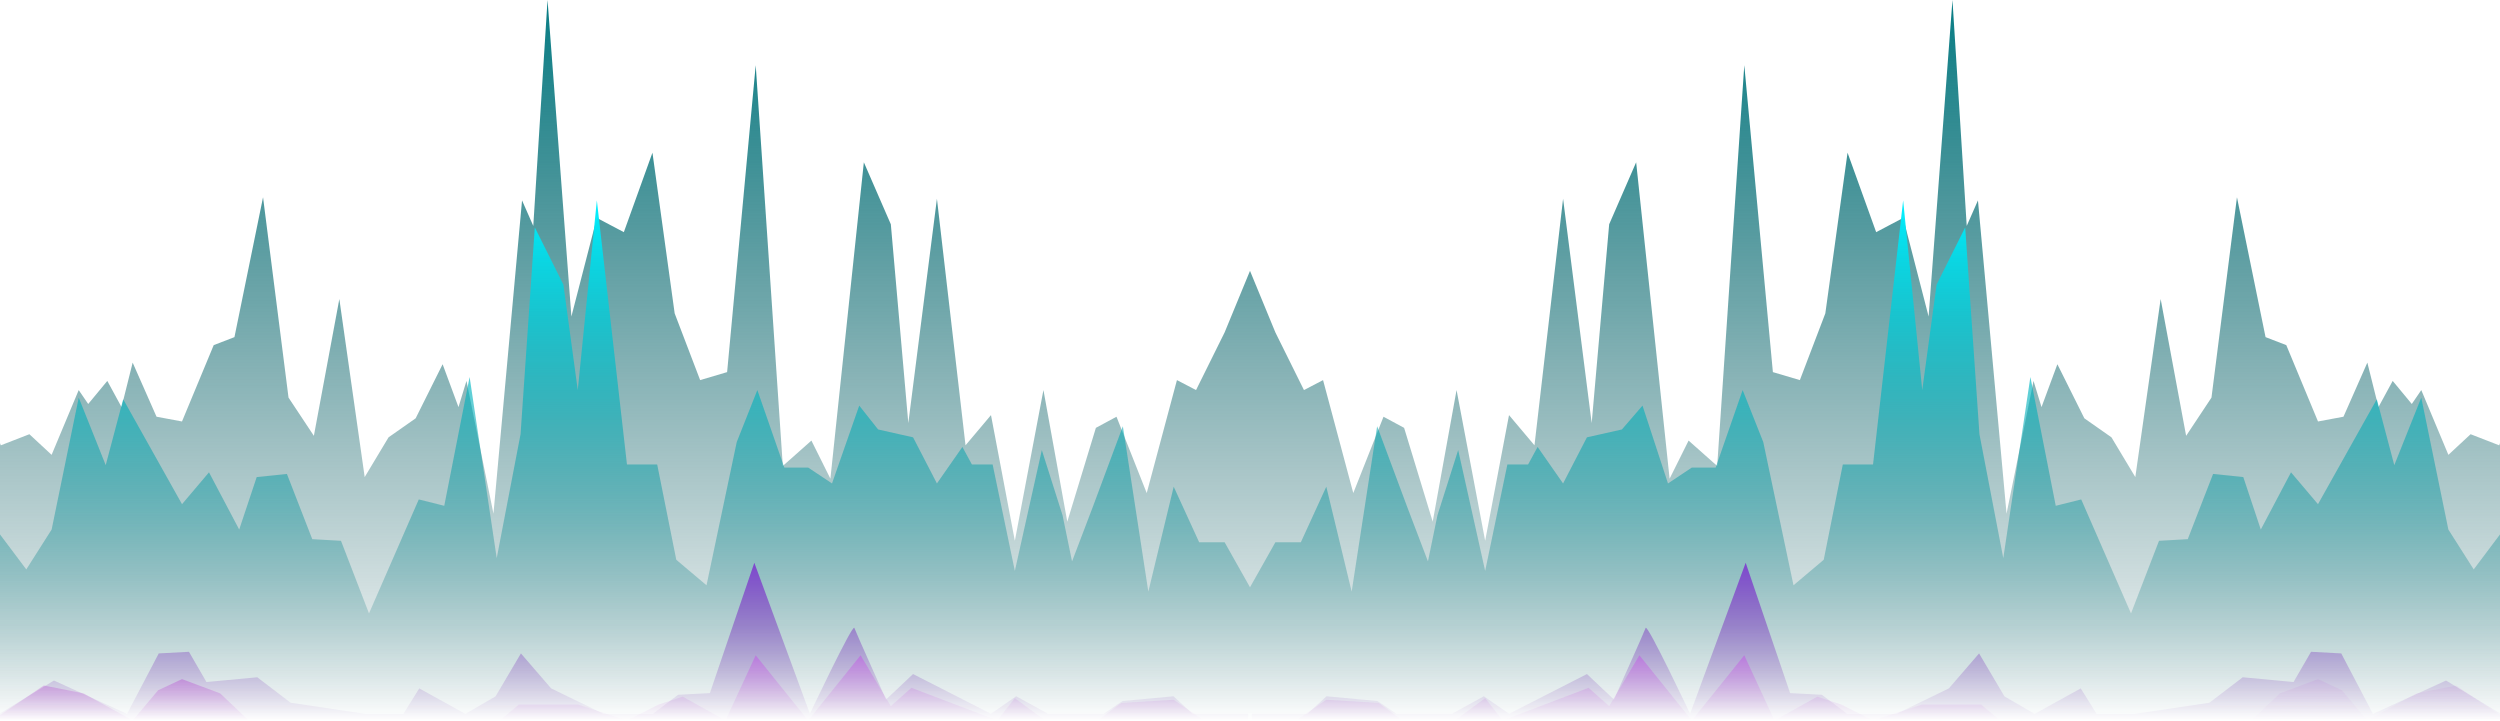
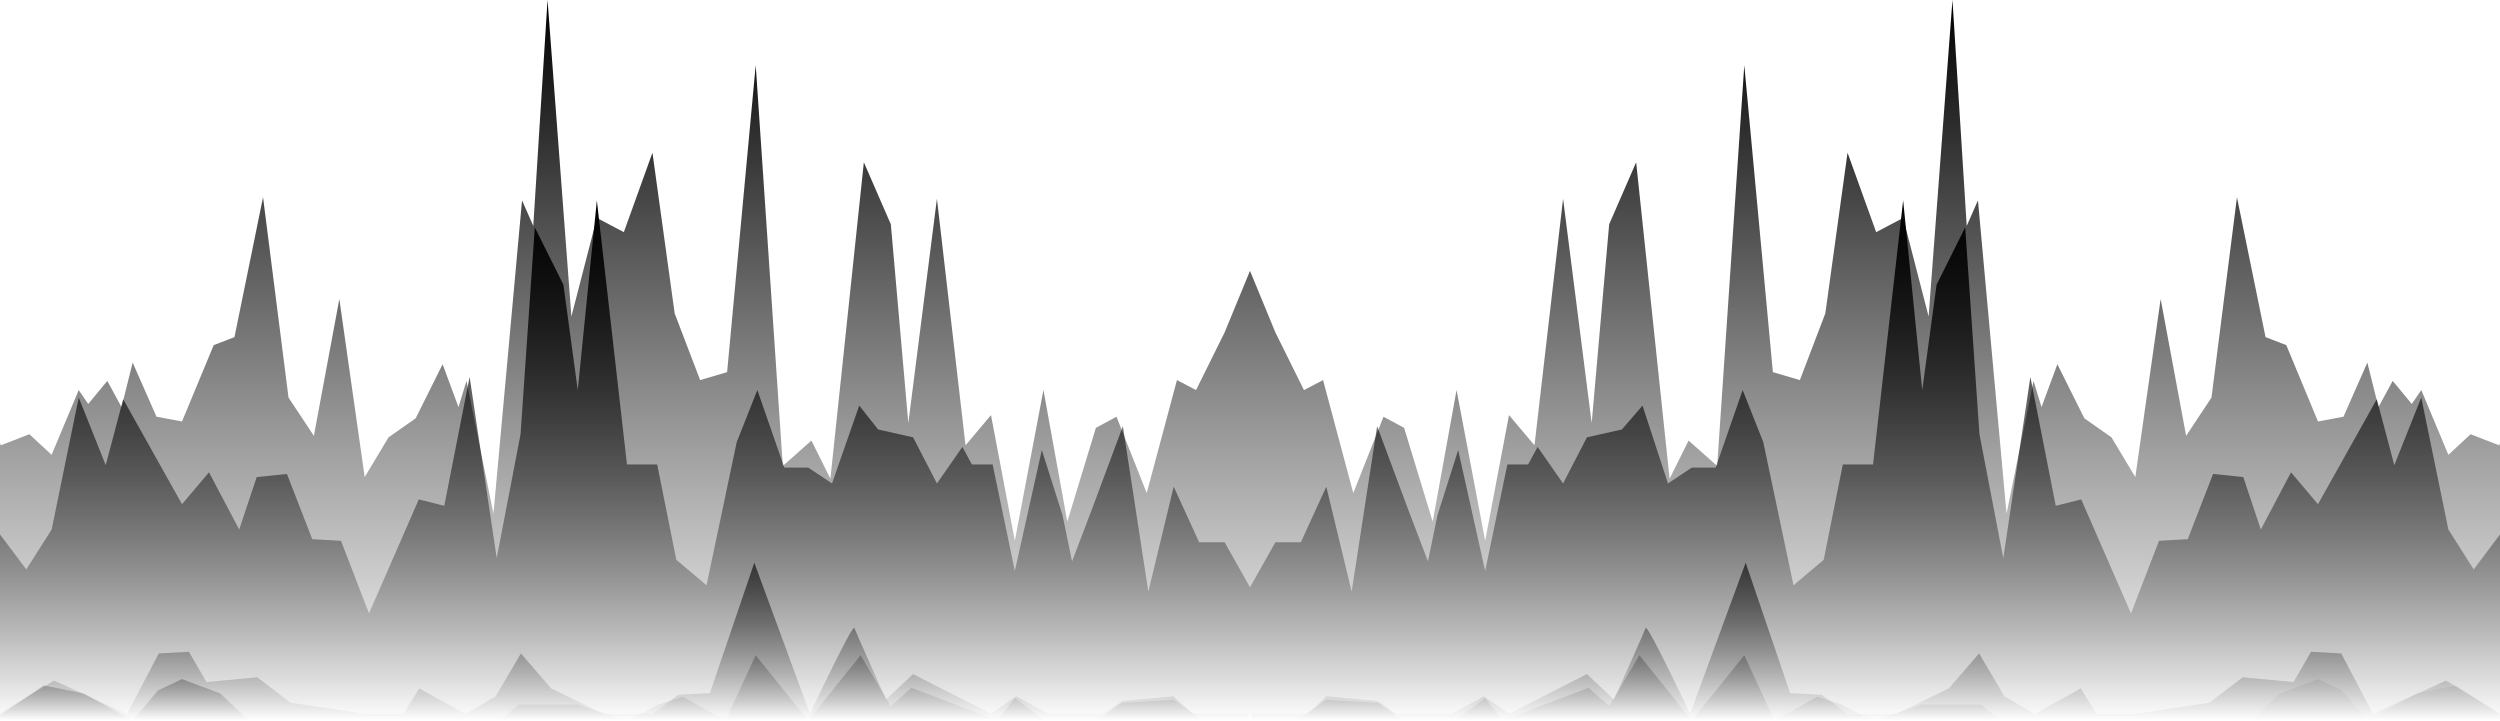
<svg xmlns="http://www.w3.org/2000/svg" viewBox="0 0 1440 415" fill="none">
  <path d="M0 415v-69.67l31.14-78.74 15.54 61.4 12.8-33.04 11.95 13.75 34.74 69.66 12.8-11 17.41-284.88L152 361.8l10.07.94 14.6 33.9 19.28-26.56 15.54-16.48 14.67 49.44 14.6-26.55 13.74 12.8 15.54-13.74 12.88 24.76 17.33-39.37 16.48 26.56h14.67l14.67-30.23 15.54-87.02 13.74 106.24L390 309.63l32.95 78.81 19.2-5.54 7.34-21.08 16.47-279.34 14.67 269.26 15.54-84.22 11.88 13.75h18.33l17.41-32.56 12.47-224.89 15.88 189.65 12.8 80.61 16.54-11.94 13.67-119.05 14.67 117.25 17.41-6.41 11.87-99.9 8.27 45.38 8.87-68.26 9.2 68.26 5.2-43.5 29.82 80.6 16.47-6.4 12.8 11.88 15.61-37.3 5.47 8 11-13.28 8.2 15.08 6.4-25.62 13.75 31.16 14.67 2.74 18.27-43.98 11.94-4.6 16.47-80.55 14.68 115.38 14.6 22.02 14.67-78.8 14.6 102.56 13.75-22.9 15.6-10.94 15.54-31.16 9.14 24.7 4.6-15.09 15.54 76.47 16.47-180.44 6.47 14.69L1035.38 0l13.74 182.3 14.67-56.78 15.54 8.2 16.48-45.77 12.8 92.56 14.67 38.43 15.54-4.6 16.47-176.77 15.61 230.82 16.47-14.61 10.94 21.95 19.27-182.24 15.54 35.7 10.07 114.51 16.48-129.19 16.47 142 14.67-17.41 13.74 72.4 16.47-86.82 13.74 75.8 16.47-54.04 11.87-6.4 17.41 43.97 17.41-65.07 11 5.74 16.47-33.23L1440 156v259H0z" transform="translate(-720)" fill="url(#paint0_linear)" />
  <path d="M0 260.12l15.54-54.92 30.21 27.5h16.47l16.54 17.34 13.67-8.2 11 25.62 34.82-10.08 11.87-11.01v21.09l13.74-4.54 17.4 32.96 13.75-35.76 21.07 5.54 11.87 21.02 10.07-19.22 16.47 3.67 11.94-4.6 21.01 19.28 11.94-22.89 15.54 9.14h13.73l15.54-12.81 16.48-45.84 15.6 47.64 13.74-55.85 12.8 45.3 17.95 21.56 13.2-54.98 17.94 13.74 13.07-39.57 15.67 23.09 1.34 41.24 14.94-41.17 15.74 19.15 28.4-65L553.88 9.14l15.54 160.29 12.8 29.36 19.28 8.2 14.6-91.55 14.68 96.16 14.6-26.56 20.14-83.34 11 90.68 11.01-98.02L720 192.38l15.14 20.16 14.6-22.96 15.61-76 15.54 38.9 10.07-37.97 33.88 60.46 15.54-18.35 17.4 32.96 10.08-30.23 17.4-1.8 14.6 37.57 16.55.94 16.13 41.84 28.68-65.67 14.67 3.67 14.61-74.2 15.61 104.36 13.73-71.4 8.21-119.11 16.47 32.96 8.27 60.73 11-109.24 17.34 152.08h17.41l11 54.92 17.41 14.68 17.41-82.48 11.87-29.96 15.54 44.64h13.74l13.73 9.14 15.68-44.84 10.87 13.75 20.14 4.53 13.74 26.56 14.67-21.02 5.47 10.08h11.94l12.8 61.32 15.54-69.6 11.94 37.57 5.47 26.56 11.87-31.16 17.4-46.71 14.67 95.29 14.61-60.46 14.67 32.03h14.67l14.61 25.92v76.72H0v-39.44z" transform="translate(-720 115.44)" fill="url(#paint1_linear)" />
  <path d="M0 142L100.64 0l17.4 131L151 142h13.74l41.15-52.18 15.53 44.91 45.29 7.34 31.54-19.22 42.09 19.22 18.27-34.83 17.4-.94 10.08 17.42 29.27-2.74 19.21 14.68 43.02 6.41h21.94l9.13-14.68 26.55 14.68 17.4-10.08 14.61-24.75 17.4 20.15 30.22 14.68h28.34l14.6-11.01 18.28-.94L701.66 55 733.67 142s24.68-52.18 25.61-49.44c.94 2.73 18.27 41.23 18.27 41.23l15.54-14.67L837.91 142l14.6-10.07L870.8 142h32.01l11-7.34 29.28-2.73 11 10.07h32.02v3.8H0V142z" transform="translate(-267.17 269.13)" fill="url(#paint2_linear)" />
  <path d="M0 91.62L15.54 0l12.8 79.68 43.02 8.27 46.68-16.48 15.61 16.48 40.75 3.67 29.74-20.15L227.02 76l28.34 15.61 14.67-17.42 13.74-6.4 21.94 8.2 16.48 15.62H0z" transform="translate(-178.93 323.38)" fill="url(#paint3_linear)" />
  <path d="M0 37.57l11-9.2h33.88l28.35 9.2 18.34-9.2 13.74-4.55 24.67 13.75L147.38 0l30.22 37.57L207.8 0l17.4 29.3 11.88-10.55 49.48 18.82 10.07-12.88 17.41 12.88h30.21l13.67-10.08 30.21-1.87 17.41 11.95H0z" transform="translate(287.9 377.43)" fill="url(#paint4_linear)" />
  <path d="M0 415v-69.67l31.14-78.74 15.54 61.4 12.8-33.04 11.95 13.75 34.74 69.66 12.8-11 17.41-284.88L152 361.8l10.07.94 14.6 33.9 19.28-26.56 15.54-16.48 14.67 49.44 14.6-26.55 13.74 12.8 15.54-13.74 12.88 24.76 17.33-39.37 16.48 26.56h14.67l14.67-30.23 15.54-87.02 13.74 106.24L390 309.63l32.95 78.81 19.2-5.54 7.34-21.08 16.47-279.34 14.67 269.26 15.54-84.22 11.88 13.75h18.33l17.41-32.56 12.47-224.89 15.88 189.65 12.8 80.61 16.54-11.94 13.67-119.05 14.67 117.25 17.41-6.41 11.87-99.9 8.27 45.38 8.87-68.26 9.2 68.26 5.2-43.5 29.82 80.6 16.47-6.4 12.8 11.88 15.61-37.3 5.47 8 11-13.28 8.2 15.08 6.4-25.62 13.75 31.16 14.67 2.74 18.27-43.98 11.94-4.6 16.47-80.55 14.68 115.38 14.6 22.02 14.67-78.8 14.6 102.56 13.75-22.9 15.6-10.94 15.54-31.16 9.14 24.7 4.6-15.09 15.54 76.47 16.47-180.44 6.47 14.69L1035.38 0l13.74 182.3 14.67-56.78 15.54 8.2 16.48-45.77 12.8 92.56 14.67 38.43 15.54-4.6 16.47-176.77 15.61 230.82 16.47-14.61 10.94 21.95 19.27-182.24 15.54 35.7 10.07 114.51 16.48-129.19 16.47 142 14.67-17.41 13.74 72.4 16.47-86.82 13.74 75.8 16.47-54.04 11.87-6.4 17.41 43.97 17.41-65.07 11 5.74 16.47-33.23L1440 156v259H0z" transform="matrix(-1 0 0 1 2160 0)" fill="url(#paint5_linear)" />
  <path d="M0 260.12l15.54-54.92 30.21 27.5h16.47l16.54 17.34 13.67-8.2 11 25.62 34.82-10.08 11.87-11.01v21.09l13.74-4.54 17.4 32.96 13.75-35.76 21.07 5.54 11.87 21.02 10.07-19.22 16.47 3.67 11.94-4.6 21.01 19.28 11.94-22.89 15.54 9.14h13.73l15.54-12.81 16.48-45.84 15.6 47.64 13.74-55.85 12.8 45.3 17.95 21.56 13.2-54.98 17.94 13.74 13.07-39.57 15.67 23.09 1.34 41.24 14.94-41.17 15.74 19.15 28.4-65L553.88 9.14l15.54 160.29 12.8 29.36 19.28 8.2 14.6-91.55 14.68 96.16 14.6-26.56 20.14-83.34 11 90.68 11.01-98.02L720 192.38l15.14 20.16 14.6-22.96 15.61-76 15.54 38.9 10.07-37.97 33.88 60.46 15.54-18.35 17.4 32.96 10.08-30.23 17.4-1.8 14.6 37.57 16.55.94 16.13 41.84 28.68-65.67 14.67 3.67 14.61-74.2 15.61 104.36 13.73-71.4 8.21-119.11 16.47 32.96 8.27 60.73 11-109.24 17.34 152.08h17.41l11 54.92 17.41 14.68 17.41-82.48 11.87-29.96 15.54 44.64h13.74l13.73 9.14 14.68-44.84 11.87 13.75 20.14 4.53 13.74 26.56 14.67-21.02 5.47 10.08h11.94l12.8 61.32 15.54-69.6 11.94 37.57 5.47 26.56 11.87-31.16 17.4-46.71 14.67 95.29 14.61-60.46 14.67 32.03h14.67l14.61 25.92v76.72H0v-39.44z" transform="matrix(-1 0 0 1 2160 115.44)" fill="url(#paint6_linear)" />
  <path d="M0 142L100.64 0l17.4 131L151 142h13.74l41.15-52.18 15.53 44.91 45.29 7.34 31.54-19.22 42.09 19.22 18.27-34.83 17.4-.94 10.08 17.42 29.27-2.74 19.21 14.68 43.02 6.41h21.94l9.13-14.68 26.55 14.68 17.4-10.08 14.61-24.75 17.4 20.15 30.22 14.68h28.34l14.6-11.01 18.28-.94L701.66 55 733.67 142s24.68-52.18 25.61-49.44c.94 2.73 18.27 41.23 18.27 41.23l15.54-14.67L837.91 142l14.6-10.07L870.8 142h32.01l11-7.34 29.28-2.73 11 10.07h32.02v3.8H0V142z" transform="matrix(-1 0 0 1 1707.17 269.13)" fill="url(#paint7_linear)" />
  <path d="M0 91.62L15.54 0l12.8 79.68 43.02 8.27 46.68-16.48 15.61 16.48 40.75 3.67 29.74-20.15L227.02 76l28.34 15.61 14.67-17.42 13.74-6.4 21.94 8.2 16.48 15.62H0z" transform="matrix(-1 0 0 1 1618.93 323.38)" fill="url(#paint8_linear)" />
  <path d="M0 37.57l11-9.2h33.88l28.35 9.2 18.34-9.2 13.74-4.55 24.67 13.75L147.38 0l30.22 37.57L207.8 0l17.4 29.3 11.88-10.55 49.48 18.82 10.07-12.88 17.41 12.88h30.21l13.67-10.08 30.21-1.87 17.41 11.95H0z" transform="matrix(-1 0 0 1 1152.09 377.43)" fill="url(#paint9_linear)" />
  <defs>
    <linearGradient id="paint0_linear" x2="1" gradientUnits="userSpaceOnUse" gradientTransform="matrix(0 414.999 -1440 0 1440 0)">
-       <stop stop-color="#087D85" />
-       <stop offset="1" stop-color="#03464B" stop-opacity="0" />
+       <stop stopColor="#087D85" />
+       <stop offset="1" stopColor="#03464B" stop-opacity="0" />
    </linearGradient>
    <linearGradient id="paint1_linear" x2="1" gradientUnits="userSpaceOnUse" gradientTransform="matrix(0 299.555 -1440 0 1440 0)">
-       <stop stop-color="#00F0FF" />
-       <stop offset="1" stop-color="#004B50" stop-opacity="0" />
+       <stop stopColor="#00F0FF" />
+       <stop offset="1" stopColor="#004B50" stop-opacity="0" />
    </linearGradient>
    <linearGradient id="paint2_linear" x2="1" gradientUnits="userSpaceOnUse" gradientTransform="matrix(0 145.807 -986.099 0 986.1 0)">
-       <stop stop-color="#8C00FF" />
-       <stop offset="1" stop-color="#510094" stop-opacity="0" />
+       <stop stopColor="#8C00FF" />
+       <stop offset="1" stopColor="#510094" stop-opacity="0" />
    </linearGradient>
    <linearGradient id="paint3_linear" x2="1" gradientUnits="userSpaceOnUse" gradientTransform="matrix(0 91.6215 -322.186 0 322.19 0)">
-       <stop stop-color="#D900FF" />
-       <stop offset="1" stop-color="#9D06B8" stop-opacity="0" />
+       <stop stopColor="#D900FF" />
+       <stop offset="1" stopColor="#9D06B8" stop-opacity="0" />
    </linearGradient>
    <linearGradient id="paint4_linear" x2="1" gradientUnits="userSpaceOnUse" gradientTransform="matrix(0 37.5695 -405.55 0 405.55 0)">
-       <stop stop-color="#D900FF" stop-opacity=".25" />
-       <stop offset="1" stop-color="#9D06B8" stop-opacity="0" />
+       <stop stopColor="#D900FF" stop-opacity=".25" />
+       <stop offset="1" stopColor="#9D06B8" stop-opacity="0" />
    </linearGradient>
    <linearGradient id="paint5_linear" x2="1" gradientUnits="userSpaceOnUse" gradientTransform="matrix(0 414.999 -1440 0 1440 0)">
-       <stop stop-color="#087D85" />
-       <stop offset="1" stop-color="#03464B" stop-opacity="0" />
+       <stop stopColor="#087D85" />
+       <stop offset="1" stopColor="#03464B" stop-opacity="0" />
    </linearGradient>
    <linearGradient id="paint6_linear" x2="1" gradientUnits="userSpaceOnUse" gradientTransform="matrix(0 299.555 -1440 0 1440 0)">
-       <stop stop-color="#00F0FF" />
-       <stop offset="1" stop-color="#004B50" stop-opacity="0" />
+       <stop stopColor="#00F0FF" />
+       <stop offset="1" stopColor="#004B50" stop-opacity="0" />
    </linearGradient>
    <linearGradient id="paint7_linear" x2="1" gradientUnits="userSpaceOnUse" gradientTransform="matrix(0 145.807 -986.099 0 986.1 0)">
-       <stop stop-color="#8C00FF" />
-       <stop offset="1" stop-color="#510094" stop-opacity="0" />
+       <stop stopColor="#8C00FF" />
+       <stop offset="1" stopColor="#510094" stop-opacity="0" />
    </linearGradient>
    <linearGradient id="paint8_linear" x2="1" gradientUnits="userSpaceOnUse" gradientTransform="matrix(0 91.6215 -322.186 0 322.19 0)">
-       <stop stop-color="#D900FF" />
-       <stop offset="0" stop-color="#D900FF" stop-opacity=".25" />
-       <stop offset="1" stop-color="#9D06B8" stop-opacity="0" />
+       <stop stopColor="#D900FF" />
+       <stop offset="0" stopColor="#D900FF" stop-opacity=".25" />
+       <stop offset="1" stopColor="#9D06B8" stop-opacity="0" />
    </linearGradient>
    <linearGradient id="paint9_linear" x2="1" gradientUnits="userSpaceOnUse" gradientTransform="matrix(0 37.5695 -405.55 0 405.55 0)">
-       <stop stop-color="#D900FF" />
-       <stop offset="0" stop-color="#D900FF" stop-opacity=".25" />
-       <stop offset="1" stop-color="#9D06B8" stop-opacity="0" />
+       <stop stopColor="#D900FF" />
+       <stop offset="0" stopColor="#D900FF" stop-opacity=".25" />
+       <stop offset="1" stopColor="#9D06B8" stop-opacity="0" />
    </linearGradient>
  </defs>
</svg>
